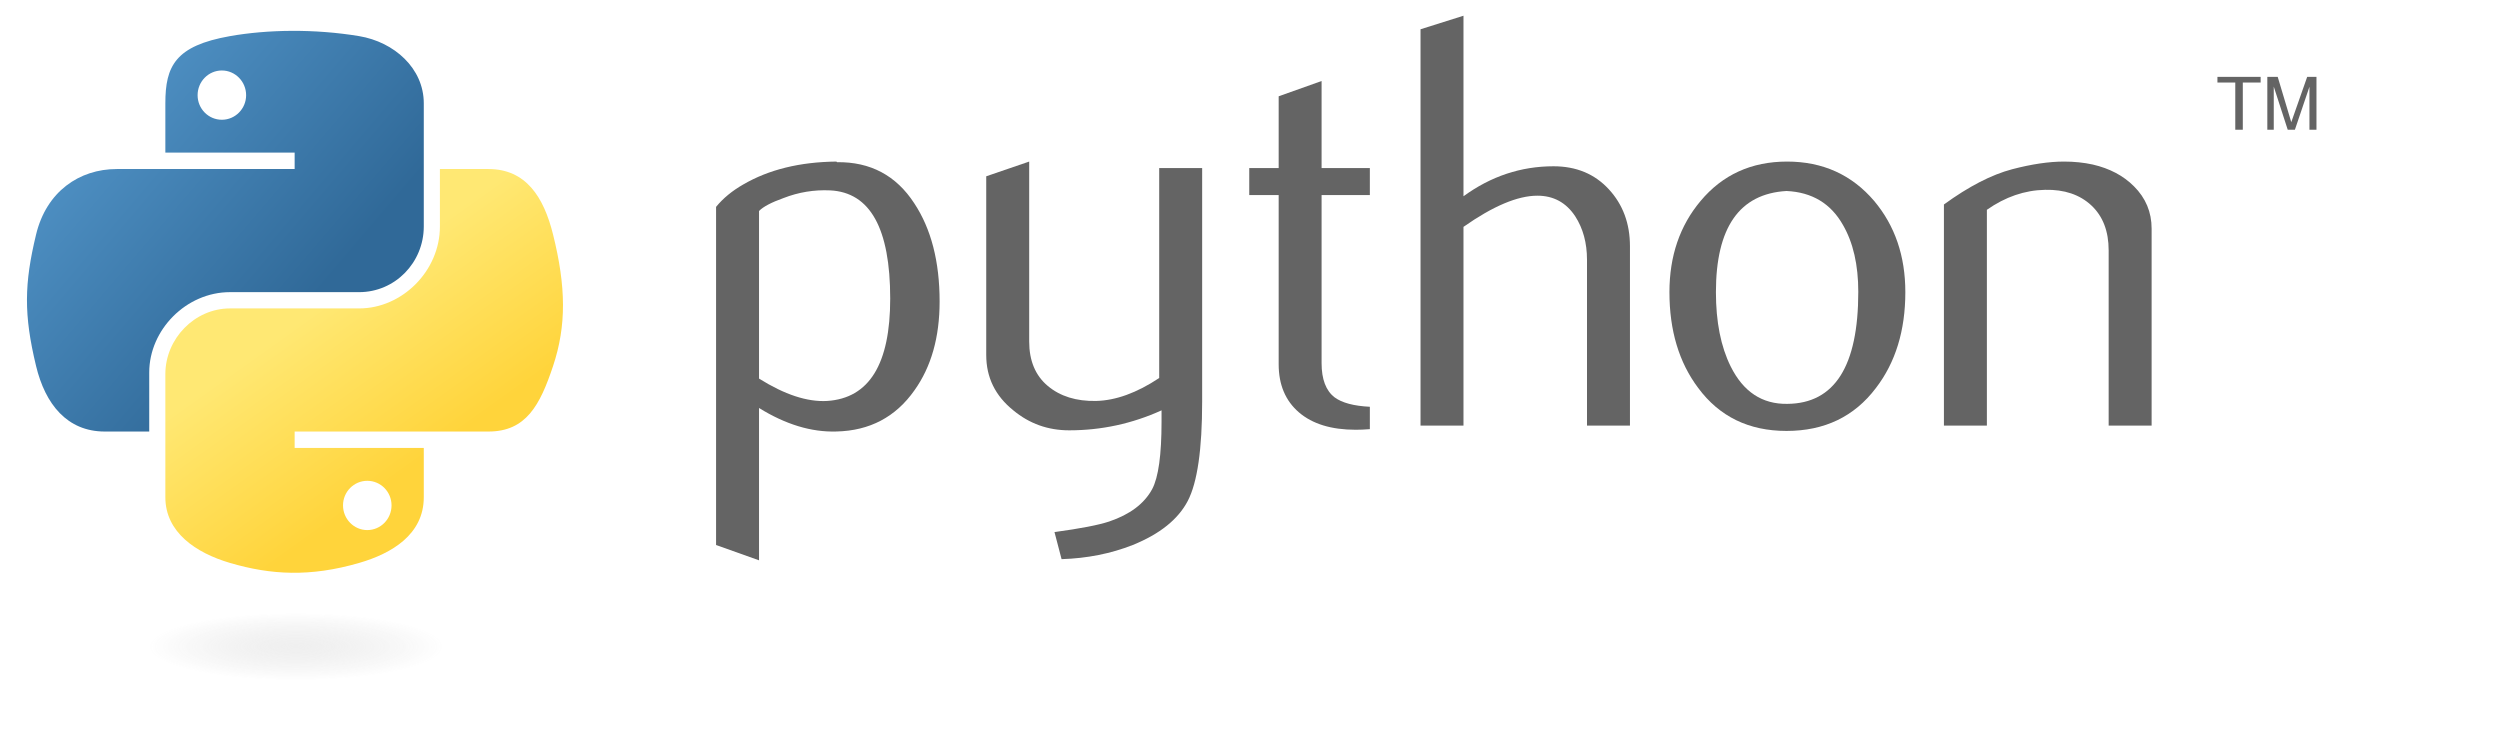
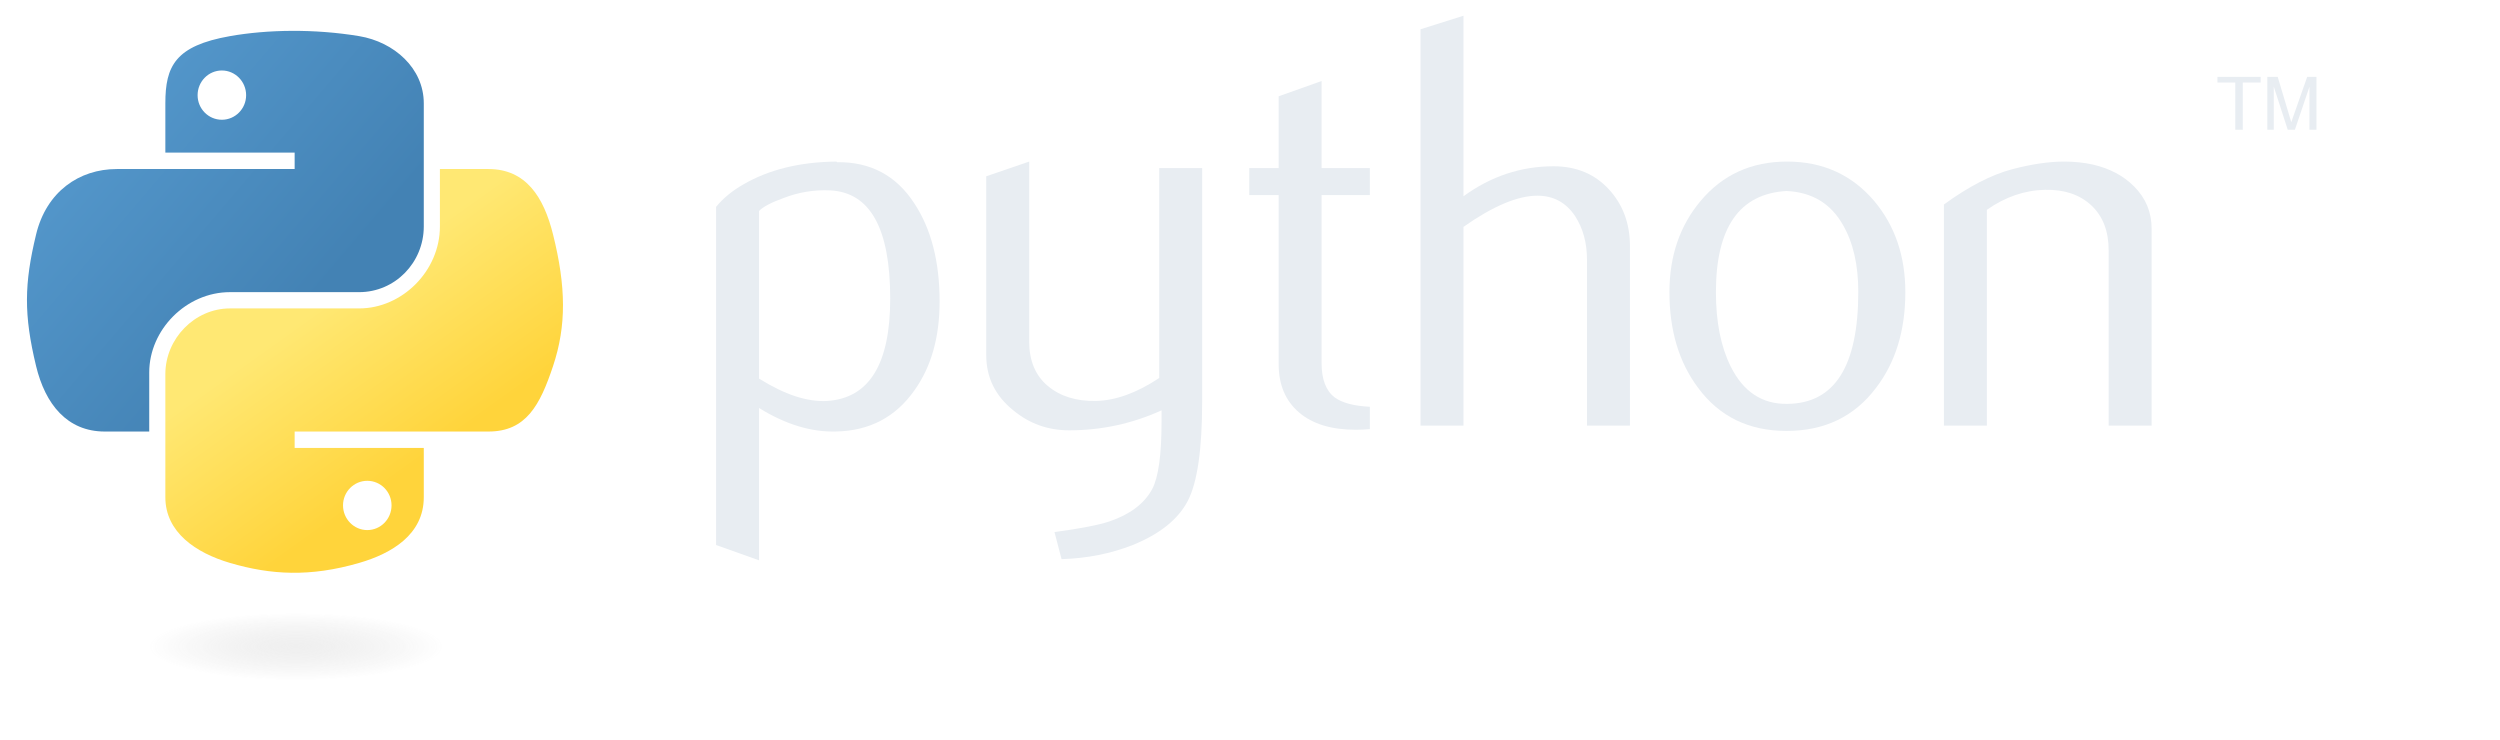
<svg xmlns="http://www.w3.org/2000/svg" xmlns:xlink="http://www.w3.org/1999/xlink" version="1.0" width="388.84pt" height="115.02pt" id="svg2">
  <defs id="defs4">
    <linearGradient id="linearGradient2795">
      <stop style="stop-color:#b8b8b8;stop-opacity:0.498" offset="0" id="stop2797" />
      <stop style="stop-color:#7f7f7f;stop-opacity:0" offset="1" id="stop2799" />
    </linearGradient>
    <linearGradient id="linearGradient2787">
      <stop style="stop-color:#7f7f7f;stop-opacity:0.5" offset="0" id="stop2789" />
      <stop style="stop-color:#7f7f7f;stop-opacity:0" offset="1" id="stop2791" />
    </linearGradient>
    <linearGradient id="linearGradient3676">
      <stop style="stop-color:#b2b2b2;stop-opacity:0.5" offset="0" id="stop3678" />
      <stop style="stop-color:#b3b3b3;stop-opacity:0" offset="1" id="stop3680" />
    </linearGradient>
    <linearGradient id="linearGradient3236">
      <stop style="stop-color:#f4f4f4;stop-opacity:1" offset="0" id="stop3244" />
      <stop style="stop-color:#ffffff;stop-opacity:1" offset="1" id="stop3240" />
    </linearGradient>
    <linearGradient id="linearGradient4671">
      <stop style="stop-color:#ffd43b;stop-opacity:1" offset="0" id="stop4673" />
      <stop style="stop-color:#ffe873;stop-opacity:1" offset="1" id="stop4675" />
    </linearGradient>
    <linearGradient id="linearGradient4689">
      <stop style="stop-color:#5a9fd4;stop-opacity:1" offset="0" id="stop4691" />
-       <stop style="stop-color:#306998;stop-opacity:1" offset="1" id="stop4693" />
+       <stop style="stop-color:#4382b4;stop-opacity:1" offset="1" id="stop4693" />
    </linearGradient>
    <linearGradient x1="224.24" y1="144.757" x2="-65.309" y2="144.757" id="linearGradient2987" xlink:href="#linearGradient4671" gradientUnits="userSpaceOnUse" gradientTransform="translate(100.2702,99.61116)" />
    <linearGradient x1="172.942" y1="77.476" x2="26.67" y2="76.313" id="linearGradient2990" xlink:href="#linearGradient4689" gradientUnits="userSpaceOnUse" gradientTransform="translate(100.2702,99.61116)" />
    <linearGradient x1="172.942" y1="77.476" x2="26.67" y2="76.313" id="linearGradient2587" xlink:href="#linearGradient4689" gradientUnits="userSpaceOnUse" gradientTransform="translate(100.2702,99.61116)" />
    <linearGradient x1="224.24" y1="144.757" x2="-65.309" y2="144.757" id="linearGradient2589" xlink:href="#linearGradient4671" gradientUnits="userSpaceOnUse" gradientTransform="translate(100.2702,99.61116)" />
    <linearGradient x1="172.942" y1="77.476" x2="26.67" y2="76.313" id="linearGradient2248" xlink:href="#linearGradient4689" gradientUnits="userSpaceOnUse" gradientTransform="translate(100.2702,99.61116)" />
    <linearGradient x1="224.24" y1="144.757" x2="-65.309" y2="144.757" id="linearGradient2250" xlink:href="#linearGradient4671" gradientUnits="userSpaceOnUse" gradientTransform="translate(100.2702,99.61116)" />
    <linearGradient x1="224.24" y1="144.757" x2="-65.309" y2="144.757" id="linearGradient2255" xlink:href="#linearGradient4671" gradientUnits="userSpaceOnUse" gradientTransform="matrix(0.562541,0,0,0.567972,-11.5974,-7.60954)" />
    <linearGradient x1="172.942" y1="76.176" x2="26.67" y2="76.313" id="linearGradient2258" xlink:href="#linearGradient4689" gradientUnits="userSpaceOnUse" gradientTransform="matrix(0.562541,0,0,0.567972,-11.5974,-7.60954)" />
    <radialGradient cx="61.519" cy="132.286" r="29.037" fx="61.519" fy="132.286" id="radialGradient2801" xlink:href="#linearGradient2795" gradientUnits="userSpaceOnUse" gradientTransform="matrix(1,0,0,0.177966,0,108.7434)" />
    <linearGradient x1="150.961" y1="192.352" x2="112.031" y2="137.273" id="linearGradient1475" xlink:href="#linearGradient4671" gradientUnits="userSpaceOnUse" gradientTransform="matrix(0.562541,0,0,0.567972,-9.399749,-5.305317)" />
    <linearGradient x1="26.649" y1="20.604" x2="135.665" y2="114.398" id="linearGradient1478" xlink:href="#linearGradient4689" gradientUnits="userSpaceOnUse" gradientTransform="matrix(0.562541,0,0,0.567972,-9.399749,-5.305317)" />
    <radialGradient cx="61.519" cy="132.286" r="29.037" fx="61.519" fy="132.286" id="radialGradient1480" xlink:href="#linearGradient2795" gradientUnits="userSpaceOnUse" gradientTransform="matrix(2.382716e-8,-0.296405,1.43676,4.683673e-7,-128.544,150.5202)" />
  </defs>
  <g id="g2303">
-     <path id="path46" style="fill:#646464;fill-opacity:1" d="M 184.613,61.929 C 184.613,47.367 180.461,39.891 172.157,39.482 C 168.852,39.326 165.626,39.852 162.488,41.071 C 159.983,41.967 158.296,42.854 157.409,43.751 L 157.409,78.509 C 162.721,81.843 167.439,83.392 171.552,83.149 C 180.256,82.574 184.613,75.507 184.613,61.929 z M 194.858,62.534 C 194.858,69.932 193.123,76.072 189.633,80.956 C 185.744,86.482 180.354,89.328 173.463,89.484 C 168.268,89.65 162.916,88.022 157.409,84.611 L 157.409,116.201 L 148.5,113.024 L 148.5,42.903 C 149.963,41.11 151.844,39.57 154.125,38.263 C 159.427,35.174 165.87,33.585 173.453,33.507 L 173.58,33.634 C 180.51,33.546 185.851,36.392 189.604,42.162 C 193.103,47.455 194.858,54.239 194.858,62.534 z " />
-     <path id="path48" style="fill:#646464;fill-opacity:1" d="M 249.305,83.266 C 249.305,93.188 248.311,100.06 246.322,103.881 C 244.324,107.702 240.523,110.753 234.908,113.024 C 230.357,114.817 225.434,115.792 220.151,115.957 L 218.68,110.343 C 224.05,109.612 227.832,108.881 230.025,108.15 C 234.343,106.688 237.306,104.446 238.934,101.444 C 240.24,98.998 240.883,94.329 240.883,87.418 L 240.883,85.098 C 234.791,87.866 228.407,89.241 221.73,89.241 C 217.344,89.241 213.475,87.866 210.141,85.098 C 206.398,82.086 204.527,78.265 204.527,73.636 L 204.527,36.558 L 213.436,33.507 L 213.436,70.828 C 213.436,74.815 214.722,77.885 217.295,80.039 C 219.869,82.194 223.202,83.227 227.286,83.149 C 231.37,83.061 235.747,81.482 240.396,78.392 L 240.396,34.852 L 249.305,34.852 L 249.305,83.266 z " />
-     <path id="path50" style="fill:#646464;fill-opacity:1" d="M 284.082,88.997 C 283.02,89.085 282.045,89.124 281.149,89.124 C 276.109,89.124 272.181,87.925 269.374,85.517 C 266.577,83.11 265.173,79.786 265.173,75.546 L 265.173,40.457 L 259.071,40.457 L 259.071,34.852 L 265.173,34.852 L 265.173,19.968 L 274.072,16.8 L 274.072,34.852 L 284.082,34.852 L 284.082,40.457 L 274.072,40.457 L 274.072,75.302 C 274.072,78.646 274.969,81.014 276.762,82.398 C 278.302,83.539 280.749,84.192 284.082,84.357 L 284.082,88.997 z " />
-     <path id="path52" style="fill:#646464;fill-opacity:1" d="M 338.023,88.266 L 329.114,88.266 L 329.114,53.878 C 329.114,50.379 328.295,47.367 326.668,44.852 C 324.786,42.006 322.174,40.583 318.821,40.583 C 314.737,40.583 309.63,42.737 303.499,47.046 L 303.499,88.266 L 294.59,88.266 L 294.59,6.069 L 303.499,3.262 L 303.499,40.7 C 309.191,36.558 315.41,34.482 322.164,34.482 C 326.882,34.482 330.703,36.07 333.627,39.238 C 336.561,42.406 338.023,46.354 338.023,51.071 L 338.023,88.266 L 338.023,88.266 z " />
-     <path id="path54" style="fill:#646464;fill-opacity:1" d="M 385.374,60.526 C 385.374,54.931 384.312,50.311 382.197,46.656 C 379.682,42.201 375.773,39.852 370.49,39.609 C 360.724,40.174 355.85,47.172 355.85,60.584 C 355.85,66.735 356.864,71.871 358.911,75.994 C 361.523,81.248 365.441,83.841 370.666,83.753 C 380.471,83.675 385.374,75.936 385.374,60.526 z M 395.131,60.584 C 395.131,68.548 393.094,75.176 389.029,80.468 C 384.555,86.395 378.376,89.367 370.49,89.367 C 362.673,89.367 356.581,86.395 352.185,80.468 C 348.199,75.176 346.21,68.548 346.21,60.584 C 346.21,53.099 348.365,46.802 352.673,41.675 C 357.225,36.236 363.209,33.507 370.607,33.507 C 378.005,33.507 384.029,36.236 388.669,41.675 C 392.977,46.802 395.131,53.099 395.131,60.584 z " />
-     <path id="path56" style="fill:#646464;fill-opacity:1" d="M 446.206,88.266 L 437.297,88.266 L 437.297,51.929 C 437.297,47.942 436.098,44.833 433.7,42.591 C 431.303,40.359 428.105,39.277 424.119,39.365 C 419.889,39.443 415.863,40.827 412.042,43.507 L 412.042,88.266 L 403.133,88.266 L 403.133,42.406 C 408.26,38.673 412.978,36.236 417.286,35.096 C 421.351,34.033 424.938,33.507 428.028,33.507 C 430.143,33.507 432.131,33.712 434.002,34.121 C 437.502,34.93 440.348,36.431 442.541,38.634 C 444.987,41.071 446.206,43.995 446.206,47.416 L 446.206,88.266 z " />
+     <path id="path46" style="fill:#e8edf2;fill-opacity:1" d="M 184.613,61.929 C 184.613,47.367 180.461,39.891 172.157,39.482 C 168.852,39.326 165.626,39.852 162.488,41.071 C 159.983,41.967 158.296,42.854 157.409,43.751 L 157.409,78.509 C 162.721,81.843 167.439,83.392 171.552,83.149 C 180.256,82.574 184.613,75.507 184.613,61.929 z M 194.858,62.534 C 194.858,69.932 193.123,76.072 189.633,80.956 C 185.744,86.482 180.354,89.328 173.463,89.484 C 168.268,89.65 162.916,88.022 157.409,84.611 L 157.409,116.201 L 148.5,113.024 L 148.5,42.903 C 149.963,41.11 151.844,39.57 154.125,38.263 C 159.427,35.174 165.87,33.585 173.453,33.507 L 173.58,33.634 C 180.51,33.546 185.851,36.392 189.604,42.162 C 193.103,47.455 194.858,54.239 194.858,62.534 z " />
+     <path id="path48" style="fill:#e8edf2;fill-opacity:1" d="M 249.305,83.266 C 249.305,93.188 248.311,100.06 246.322,103.881 C 244.324,107.702 240.523,110.753 234.908,113.024 C 230.357,114.817 225.434,115.792 220.151,115.957 L 218.68,110.343 C 224.05,109.612 227.832,108.881 230.025,108.15 C 234.343,106.688 237.306,104.446 238.934,101.444 C 240.24,98.998 240.883,94.329 240.883,87.418 L 240.883,85.098 C 234.791,87.866 228.407,89.241 221.73,89.241 C 217.344,89.241 213.475,87.866 210.141,85.098 C 206.398,82.086 204.527,78.265 204.527,73.636 L 204.527,36.558 L 213.436,33.507 L 213.436,70.828 C 213.436,74.815 214.722,77.885 217.295,80.039 C 219.869,82.194 223.202,83.227 227.286,83.149 C 231.37,83.061 235.747,81.482 240.396,78.392 L 240.396,34.852 L 249.305,34.852 L 249.305,83.266 z " />
+     <path id="path50" style="fill:#e8edf2;fill-opacity:1" d="M 284.082,88.997 C 283.02,89.085 282.045,89.124 281.149,89.124 C 276.109,89.124 272.181,87.925 269.374,85.517 C 266.577,83.11 265.173,79.786 265.173,75.546 L 265.173,40.457 L 259.071,40.457 L 259.071,34.852 L 265.173,34.852 L 265.173,19.968 L 274.072,16.8 L 274.072,34.852 L 284.082,34.852 L 284.082,40.457 L 274.072,40.457 L 274.072,75.302 C 274.072,78.646 274.969,81.014 276.762,82.398 C 278.302,83.539 280.749,84.192 284.082,84.357 L 284.082,88.997 z " />
+     <path id="path52" style="fill:#e8edf2;fill-opacity:1" d="M 338.023,88.266 L 329.114,88.266 L 329.114,53.878 C 329.114,50.379 328.295,47.367 326.668,44.852 C 324.786,42.006 322.174,40.583 318.821,40.583 C 314.737,40.583 309.63,42.737 303.499,47.046 L 303.499,88.266 L 294.59,88.266 L 294.59,6.069 L 303.499,3.262 L 303.499,40.7 C 309.191,36.558 315.41,34.482 322.164,34.482 C 326.882,34.482 330.703,36.07 333.627,39.238 C 336.561,42.406 338.023,46.354 338.023,51.071 L 338.023,88.266 L 338.023,88.266 z " />
+     <path id="path54" style="fill:#e8edf2;fill-opacity:1" d="M 385.374,60.526 C 385.374,54.931 384.312,50.311 382.197,46.656 C 379.682,42.201 375.773,39.852 370.49,39.609 C 360.724,40.174 355.85,47.172 355.85,60.584 C 355.85,66.735 356.864,71.871 358.911,75.994 C 361.523,81.248 365.441,83.841 370.666,83.753 C 380.471,83.675 385.374,75.936 385.374,60.526 z M 395.131,60.584 C 395.131,68.548 393.094,75.176 389.029,80.468 C 384.555,86.395 378.376,89.367 370.49,89.367 C 362.673,89.367 356.581,86.395 352.185,80.468 C 348.199,75.176 346.21,68.548 346.21,60.584 C 346.21,53.099 348.365,46.802 352.673,41.675 C 357.225,36.236 363.209,33.507 370.607,33.507 C 378.005,33.507 384.029,36.236 388.669,41.675 C 392.977,46.802 395.131,53.099 395.131,60.584 z " />
+     <path id="path56" style="fill:#e8edf2;fill-opacity:1" d="M 446.206,88.266 L 437.297,88.266 L 437.297,51.929 C 437.297,47.942 436.098,44.833 433.7,42.591 C 431.303,40.359 428.105,39.277 424.119,39.365 C 419.889,39.443 415.863,40.827 412.042,43.507 L 412.042,88.266 L 403.133,88.266 L 403.133,42.406 C 408.26,38.673 412.978,36.236 417.286,35.096 C 421.351,34.033 424.938,33.507 428.028,33.507 C 430.143,33.507 432.131,33.712 434.002,34.121 C 437.502,34.93 440.348,36.431 442.541,38.634 C 444.987,41.071 446.206,43.995 446.206,47.416 L 446.206,88.266 z " />
    <path id="path1948" style="fill:url(#linearGradient1478);fill-opacity:1" d="M 60.51,6.398 C 55.927,6.419 51.549,6.81 47.698,7.492 C 36.351,9.496 34.291,13.692 34.291,21.429 L 34.291,31.648 L 61.104,31.648 L 61.104,35.054 L 34.291,35.054 L 24.229,35.054 C 16.436,35.054 9.613,39.738 7.479,48.648 C 5.017,58.861 4.908,65.234 7.479,75.898 C 9.385,83.836 13.936,89.492 21.729,89.492 L 30.948,89.492 L 30.948,77.242 C 30.948,68.392 38.605,60.585 47.698,60.585 L 74.479,60.585 C 81.934,60.585 87.885,54.447 87.885,46.96 L 87.885,21.429 C 87.885,14.163 81.755,8.704 74.479,7.492 C 69.873,6.725 65.094,6.377 60.51,6.398 z M 46.01,14.617 C 48.78,14.617 51.041,16.915 51.041,19.742 C 51.041,22.558 48.78,24.835 46.01,24.835 C 43.231,24.835 40.979,22.558 40.979,19.742 C 40.979,16.915 43.231,14.617 46.01,14.617 z " />
    <path id="path1950" style="fill:url(#linearGradient1475);fill-opacity:1" d="M 91.229,35.054 L 91.229,46.96 C 91.229,56.191 83.403,63.96 74.479,63.96 L 47.698,63.96 C 40.362,63.96 34.291,70.239 34.291,77.585 L 34.291,103.117 C 34.291,110.383 40.61,114.657 47.698,116.742 C 56.185,119.237 64.324,119.688 74.479,116.742 C 81.229,114.787 87.885,110.854 87.885,103.117 L 87.885,92.898 L 61.104,92.898 L 61.104,89.492 L 87.885,89.492 L 101.291,89.492 C 109.084,89.492 111.988,84.056 114.698,75.898 C 117.497,67.499 117.378,59.422 114.698,48.648 C 112.772,40.891 109.094,35.054 101.291,35.054 L 91.229,35.054 z M 76.166,99.71 C 78.946,99.71 81.198,101.988 81.198,104.804 C 81.198,107.631 78.946,109.929 76.166,109.929 C 73.397,109.929 71.135,107.631 71.135,104.804 C 71.135,101.988 73.397,99.71 76.166,99.71 z " />
-     <path id="text3004" style="font-size:15.164px;font-style:normal;font-weight:normal;line-height:125%;fill:#646464;fill-opacity:1;stroke:none;stroke-width:1px;stroke-linecap:butt;stroke-linejoin:miter;stroke-opacity:1;font-family:Bitstream Vera Sans" d="M 463.554,26.909 L 465.116,26.909 L 465.116,17.113 L 468.816,17.113 L 468.816,15.945 L 459.854,15.945 L 459.854,17.113 L 463.554,17.113 L 463.554,26.909 M 470.201,26.909 L 471.536,26.909 L 471.536,17.962 L 474.432,26.908 L 475.918,26.908 L 478.936,17.993 L 478.936,26.909 L 480.392,26.909 L 480.392,15.945 L 478.466,15.945 L 475.168,25.338 L 472.355,15.945 L 470.201,15.945 L 470.201,26.909" />
+     <path id="text3004" style="font-size:15.164px;font-style:normal;font-weight:normal;line-height:125%;fill:#e8edf2;fill-opacity:1;stroke:none;stroke-width:1px;stroke-linecap:butt;stroke-linejoin:miter;stroke-opacity:1;font-family:Bitstream Vera Sans" d="M 463.554,26.909 L 465.116,26.909 L 465.116,17.113 L 468.816,17.113 L 468.816,15.945 L 459.854,15.945 L 459.854,17.113 L 463.554,17.113 L 463.554,26.909 M 470.201,26.909 L 471.536,26.909 L 471.536,17.962 L 474.432,26.908 L 475.918,26.908 L 478.936,17.993 L 478.936,26.909 L 480.392,26.909 L 480.392,15.945 L 478.466,15.945 L 475.168,25.338 L 472.355,15.945 L 470.201,15.945 L 470.201,26.909" />
    <path id="path1894" style="opacity:0.444;fill:url(#radialGradient1480);fill-opacity:1;fill-rule:nonzero;stroke:none;stroke-width:20;stroke-miterlimit:4;stroke-dasharray:none;stroke-opacity:1" transform="matrix(0.73406,0,0,0.809524,16.24958,27.00935)" d="M 110.467 132.286 A 48.948 8.607 0 1 1  12.571,132.286 A 48.948 8.607 0 1 1  110.467 132.286 z" />
  </g>
</svg>
